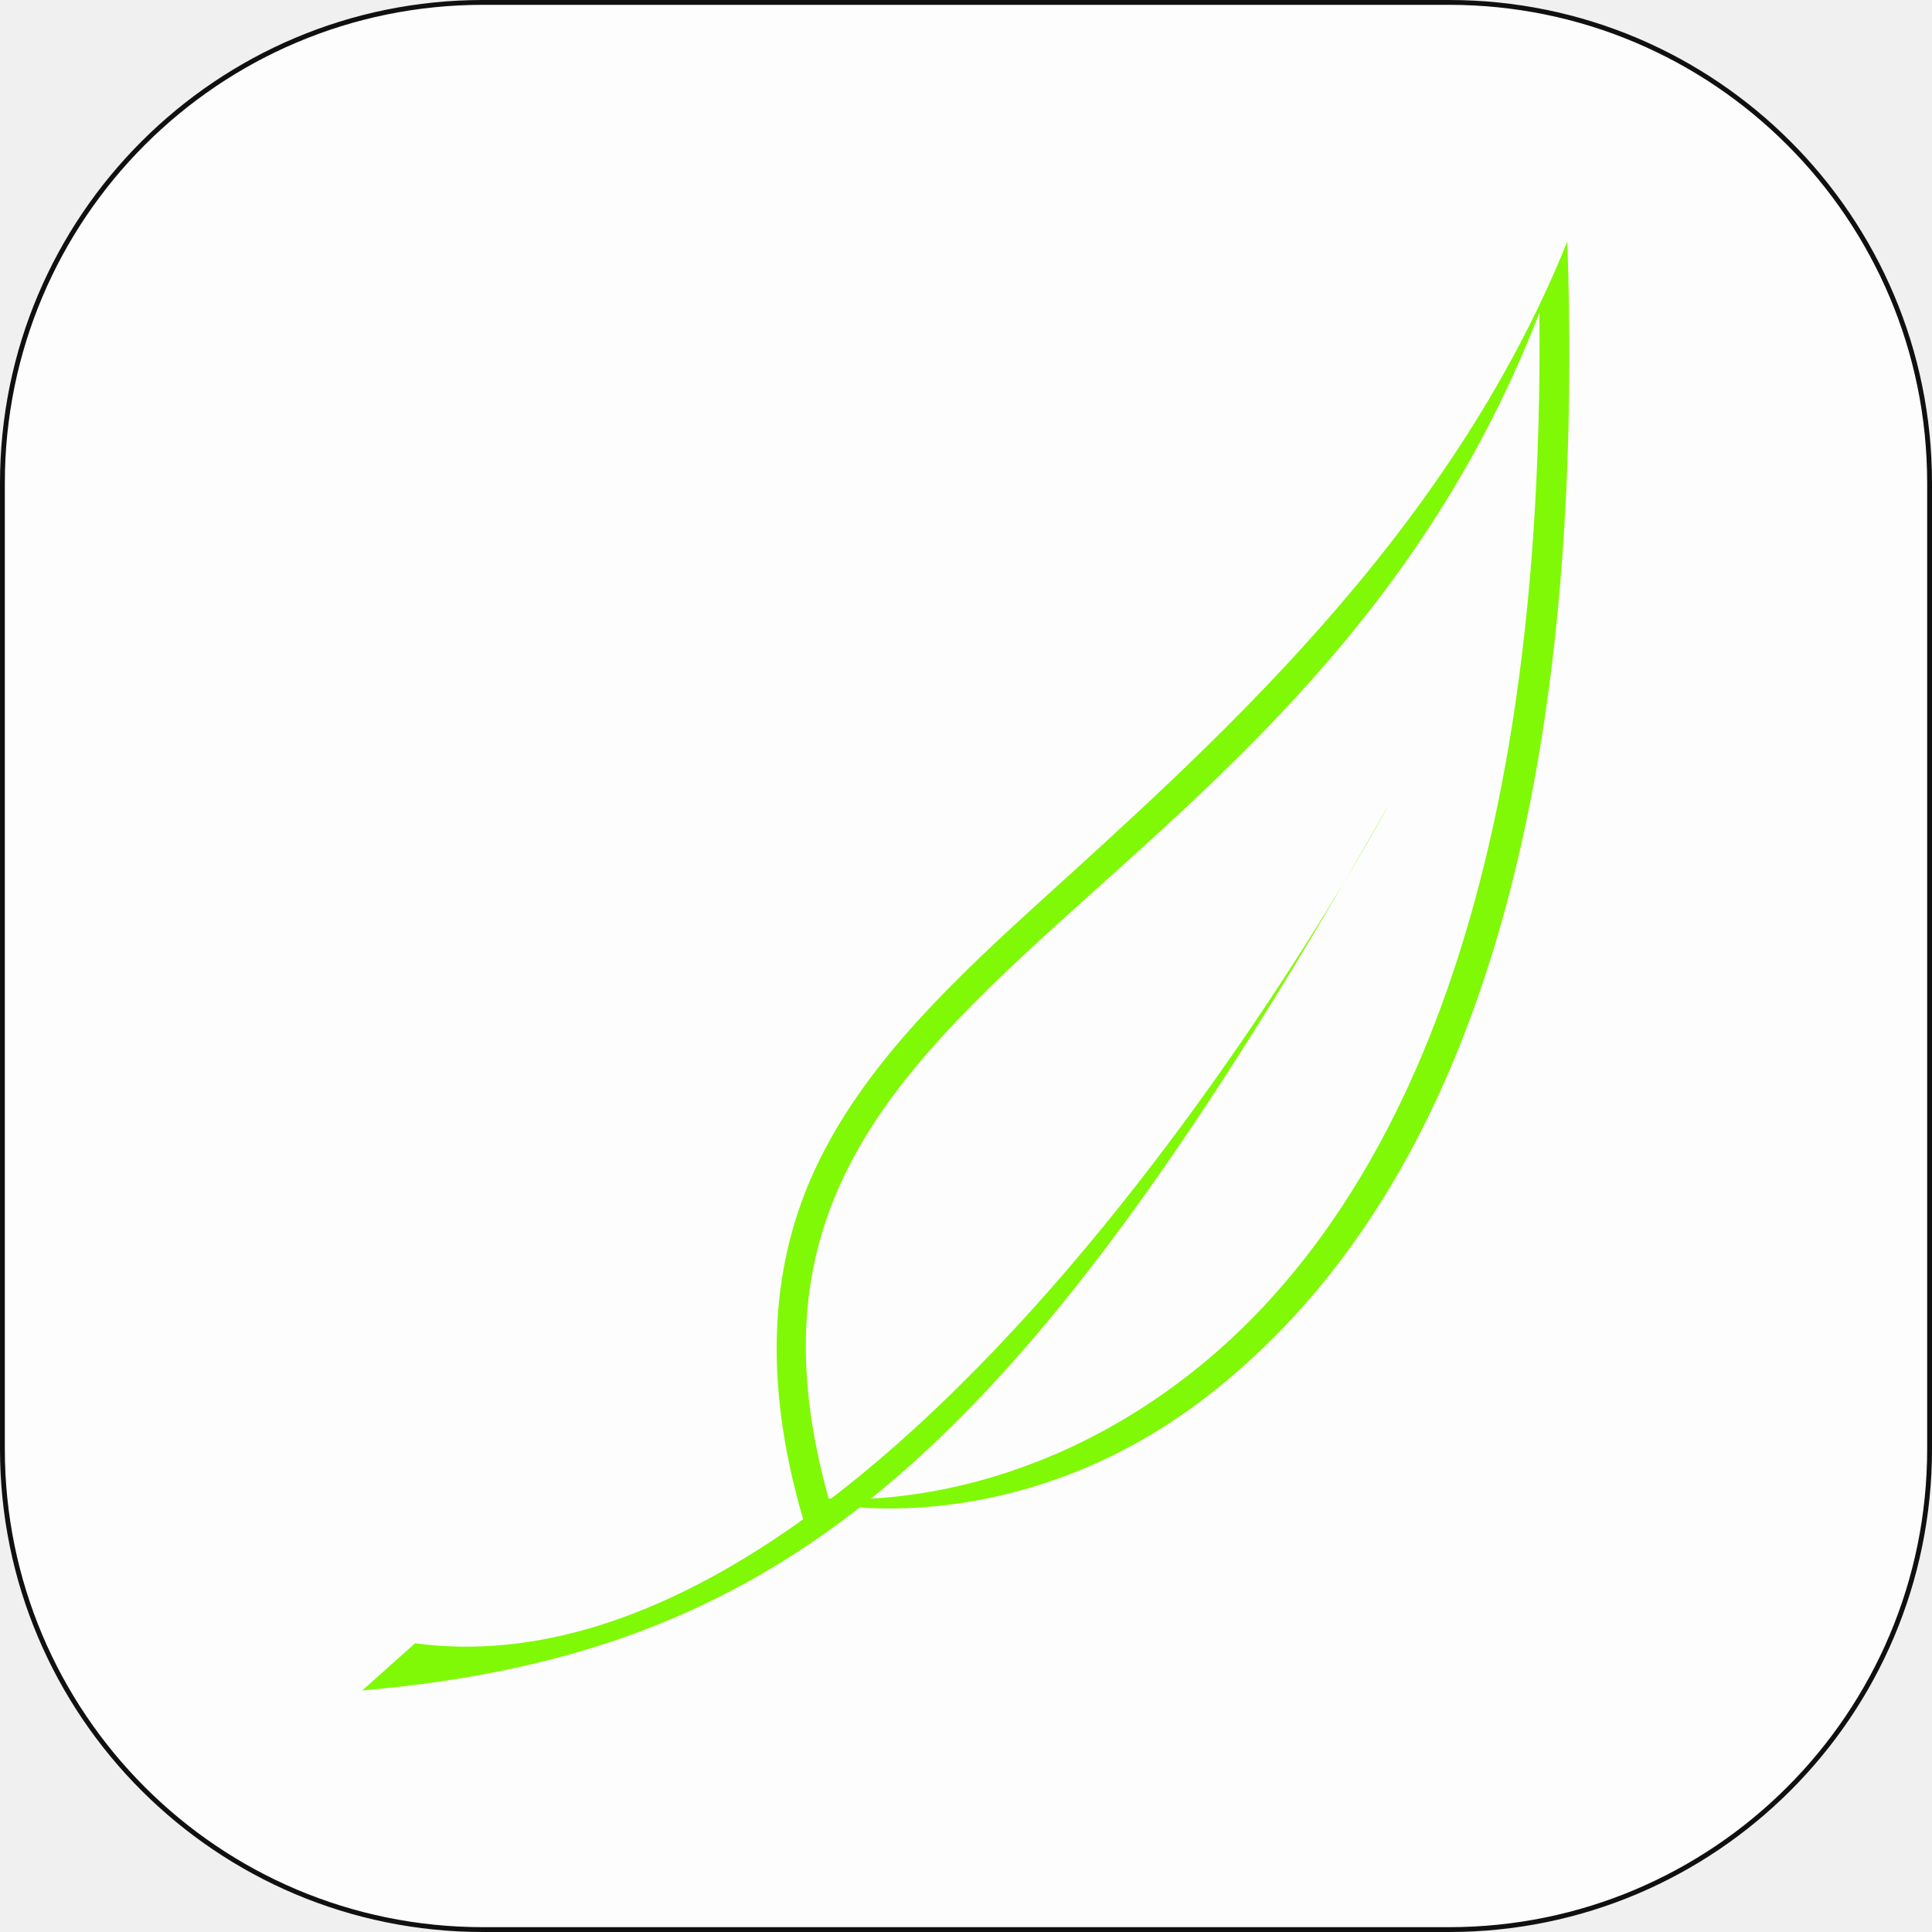
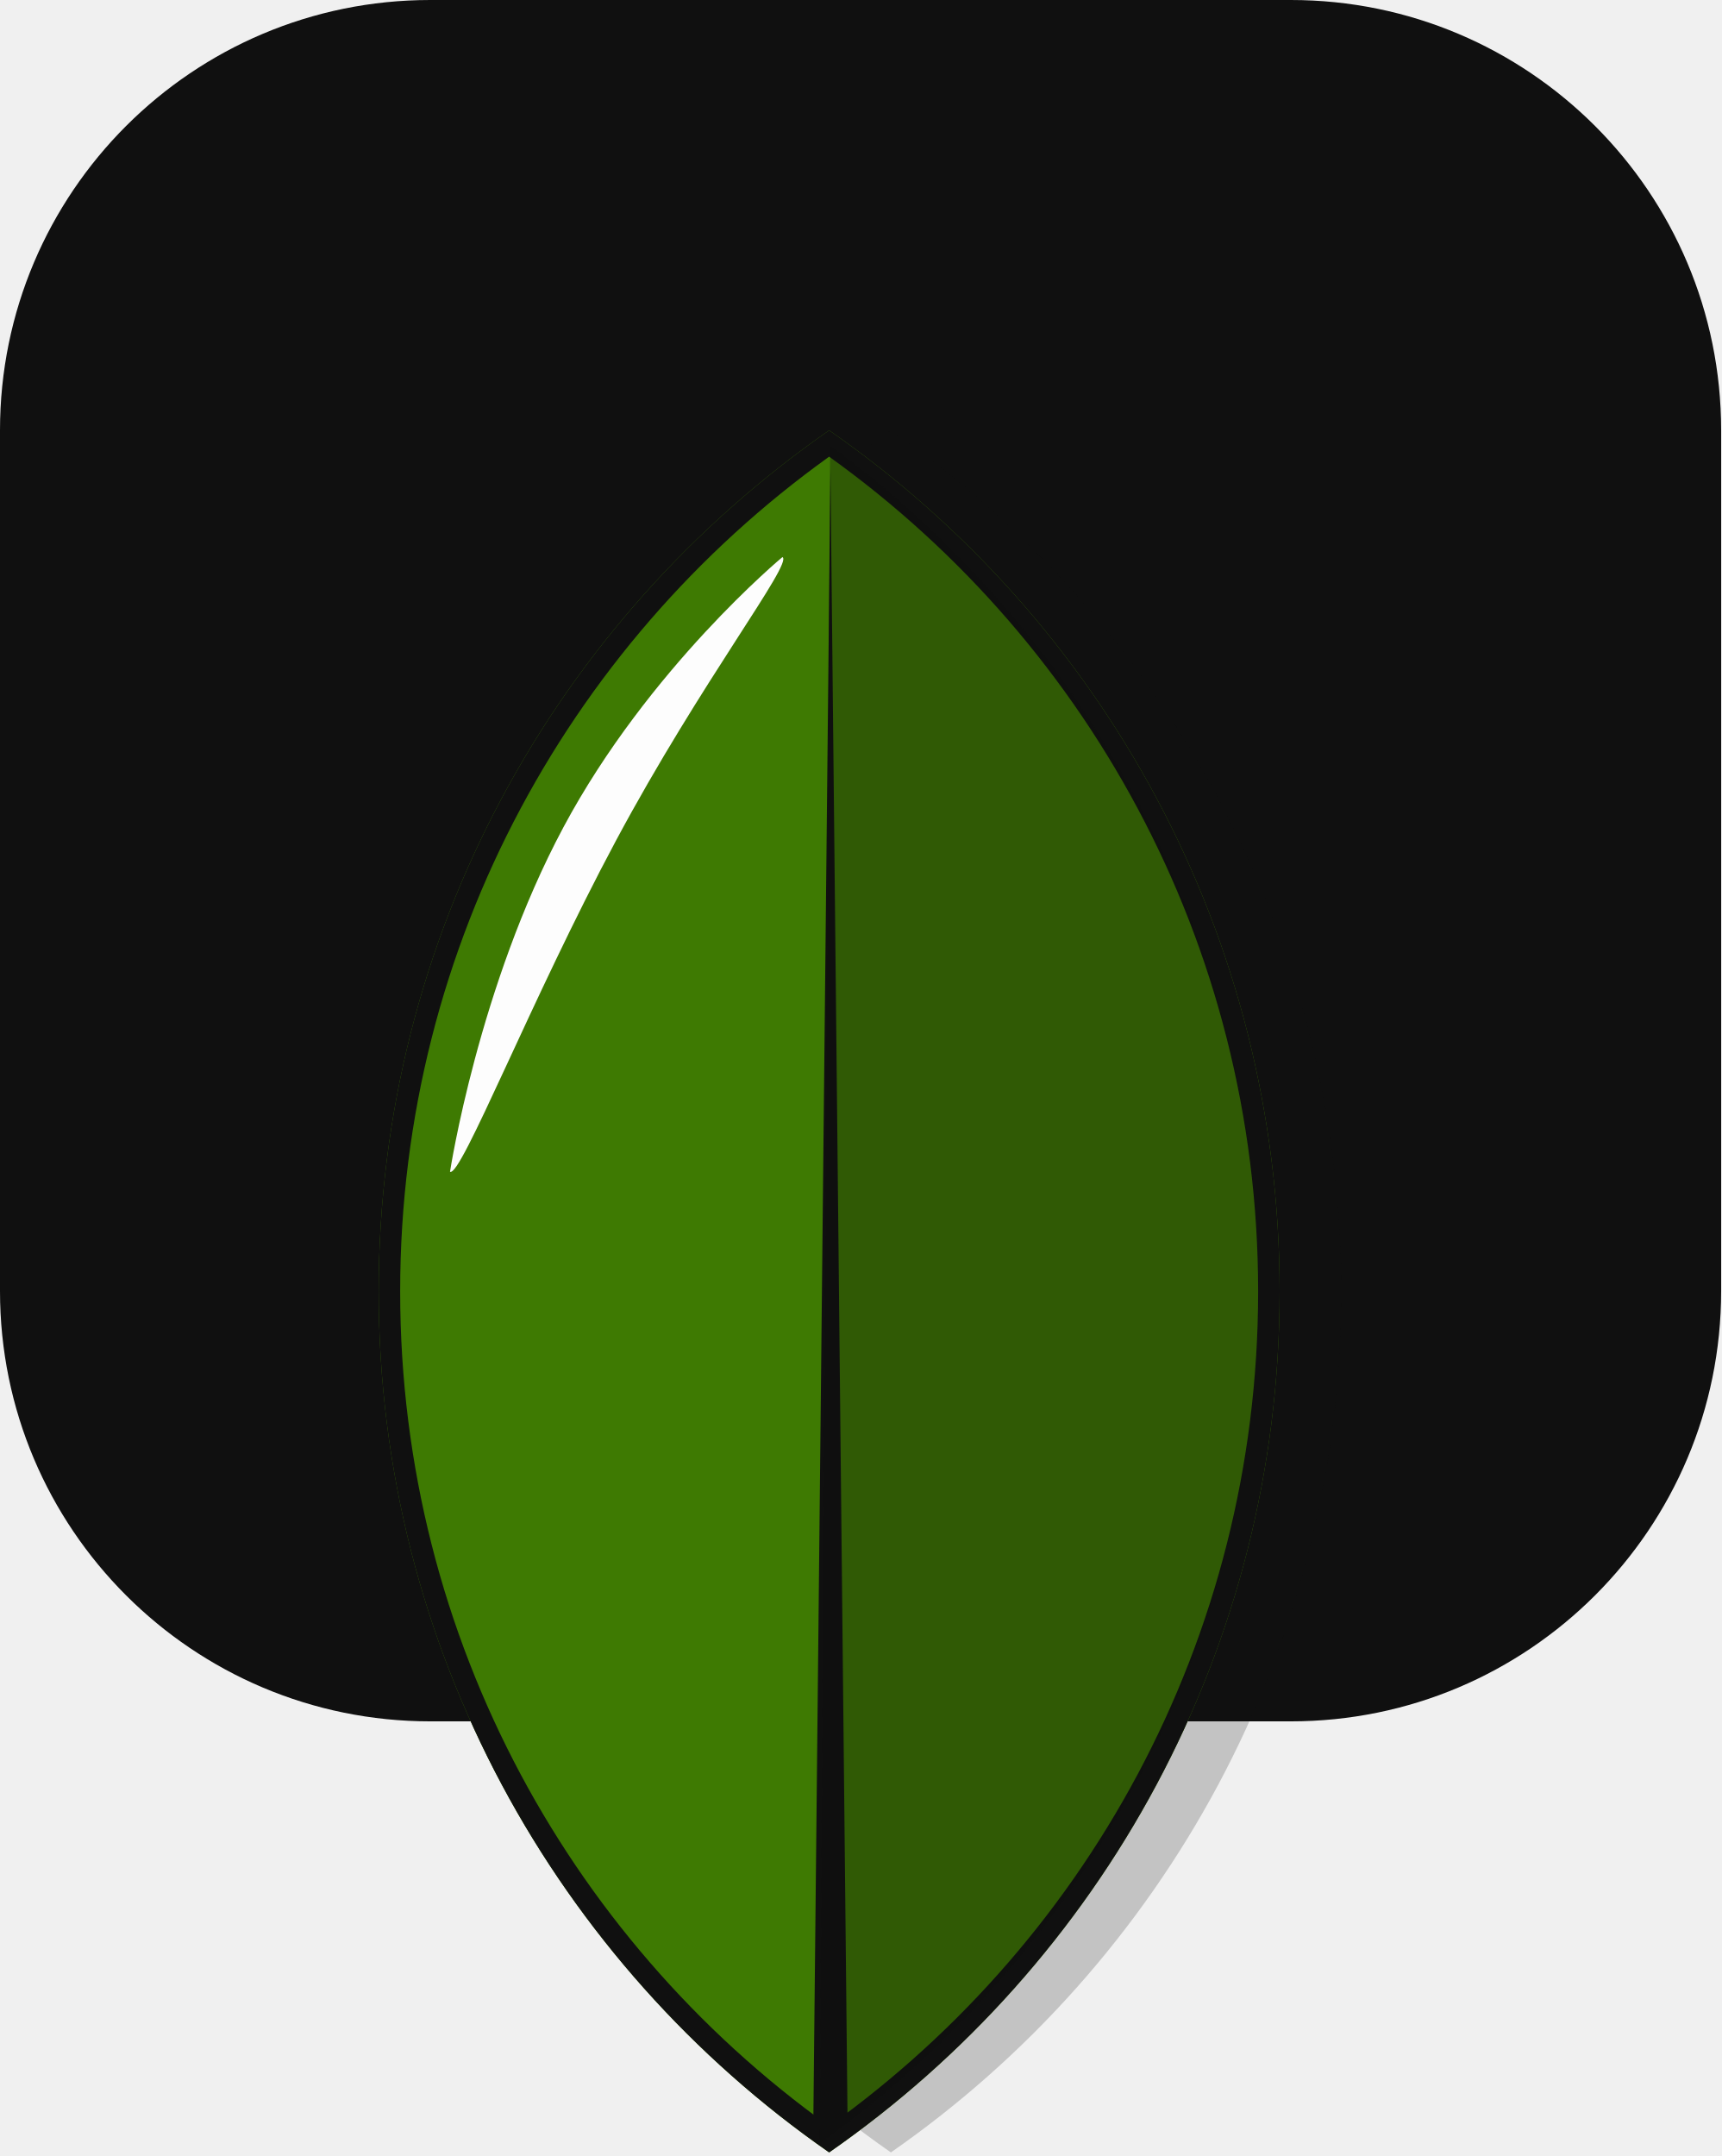
- <svg xmlns="http://www.w3.org/2000/svg" width="400" height="400" viewBox="0 0 400 400" fill="none">
-   <rect x="0.5" y="0.5" width="399" height="399" rx="99.5" fill="#FDFDFD" stroke="#101010" />
-   <g clip-path="url(#clip0_1_1144)">
-     <path fill-rule="evenodd" clip-rule="evenodd" d="M75 349.999C163.771 342.245 211.688 300.065 287.661 166.378C287.661 166.378 187.175 353.778 85.932 340.224L75 349.999H75Z" fill="#80F906" />
-     <path fill-rule="evenodd" clip-rule="evenodd" d="M324.5 50C299.501 111.938 250.336 154.794 213.39 188.434C194.916 205.254 178.661 221.414 169.218 241.08C159.775 260.747 157.534 284.749 166.321 314.659L172.844 315.861C172.844 315.861 172.152 311.992 171.994 311.435C181.112 312.94 216.235 315.723 250.915 288.321C291.112 256.562 329.32 191.594 324.5 50ZM318.714 64.76C319.965 193.568 283.73 254.936 246.922 284.021C211.529 311.985 176.99 310.636 171.563 310.25C163.763 282.329 166.146 261.426 174.824 243.356C183.714 224.841 199.341 209.163 217.692 192.455C251.549 161.63 294.487 127.261 318.72 64.764L318.714 64.76Z" fill="#80F906" />
-   </g>
-   <defs>
-     <clipPath id="clip0_1_1144">
-       <rect width="250" height="300" fill="white" transform="translate(75 50)" />
-     </clipPath>
-   </defs>
+ <svg xmlns="http://www.w3.org/2000/svg" width="400" height="501" viewBox="0 0 400 501" fill="none">
+   <rect width="400" height="400" rx="100" fill="#101010" />
+   <path fill-rule="evenodd" clip-rule="evenodd" d="M207.046 500.166C270.321 456.193 311.744 382.976 311.744 300.083C311.744 217.19 270.321 143.973 207.046 100C143.771 143.973 102.348 217.19 102.348 300.083C102.348 382.976 143.771 456.193 207.046 500.166Z" fill="#101010" fill-opacity="0.2" />
+   <mask id="path-3-inside-1_47_647" fill="white">
+     <path fill-rule="evenodd" clip-rule="evenodd" d="M192.698 500.166C255.973 456.193 297.395 382.976 297.395 300.083C297.395 217.19 255.973 143.973 192.698 100C129.423 143.973 88 217.19 88 300.083C88 382.976 129.423 456.193 192.698 500.166Z" />
+   </mask>
+   <path fill-rule="evenodd" clip-rule="evenodd" d="M192.698 500.166C255.973 456.193 297.395 382.976 297.395 300.083C297.395 217.19 255.973 143.973 192.698 100C129.423 143.973 88 217.19 88 300.083C88 382.976 129.423 456.193 192.698 500.166Z" fill="#3E7A02" />
+   <path d="M192.698 500.166L189.844 504.272L192.698 506.255L195.551 504.272L192.698 500.166ZM192.698 100L195.551 95.894L192.698 93.911L189.844 95.894L192.698 100ZM292.395 300.083C292.395 381.269 251.832 452.982 189.844 496.06L195.551 504.272C260.113 459.405 302.395 384.682 302.395 300.083H292.395ZM189.844 104.106C251.832 147.184 292.395 218.897 292.395 300.083H302.395C302.395 215.484 260.113 140.761 195.551 95.894L189.844 104.106ZM93 300.083C93 218.897 133.563 147.184 195.551 104.106L189.844 95.894C125.282 140.761 83 215.484 83 300.083H93ZM195.551 496.06C133.563 452.982 93 381.269 93 300.083H83C83 384.682 125.282 459.405 189.844 504.272L195.551 496.06Z" fill="#101010" mask="url(#path-3-inside-1_47_647)" />
+   <path d="M193 109L197 495H189L193 109Z" fill="#101010" />
+   <path fill-rule="evenodd" clip-rule="evenodd" d="M190.498 498.144C252.266 453.982 292.526 381.664 292.526 299.943C292.526 219.297 253.318 147.809 192.924 103.499L190.498 498.144Z" fill="#101010" fill-opacity="0.3" />
+   <path d="M143.165 195.319C123.397 232.263 107.134 273.654 104.583 272.289C104.583 272.289 111.189 229.149 130.956 192.206C150.724 155.262 181.839 129.454 181.839 129.454C184.39 130.819 162.933 158.376 143.165 195.319Z" fill="#FDFDFD" />
</svg>
